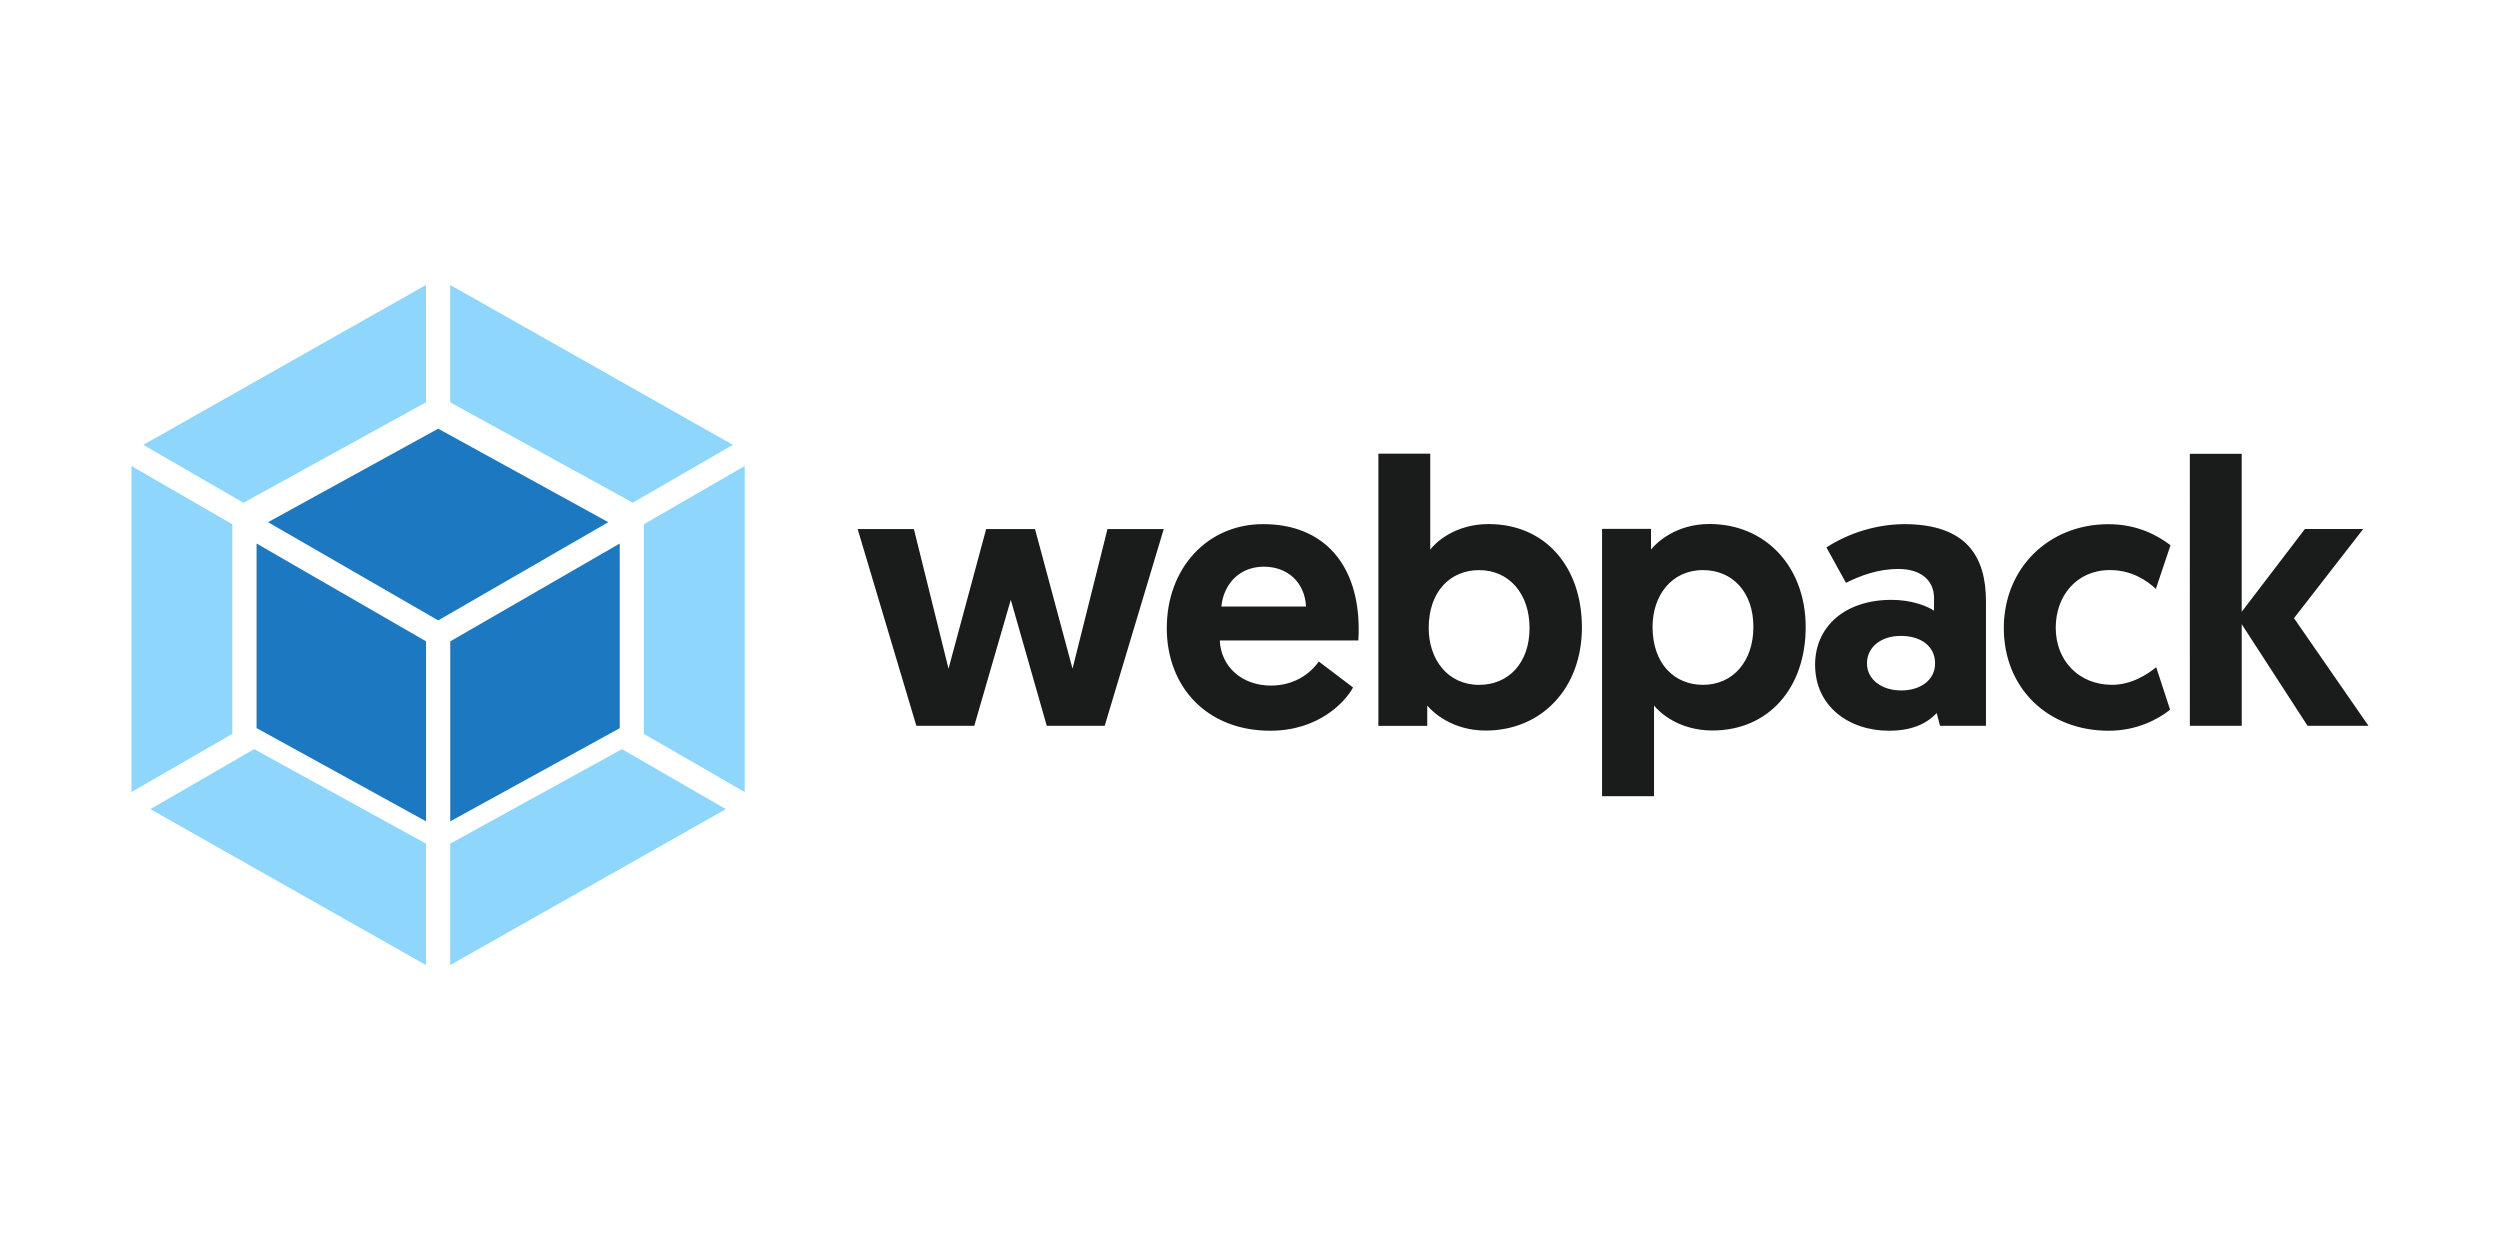
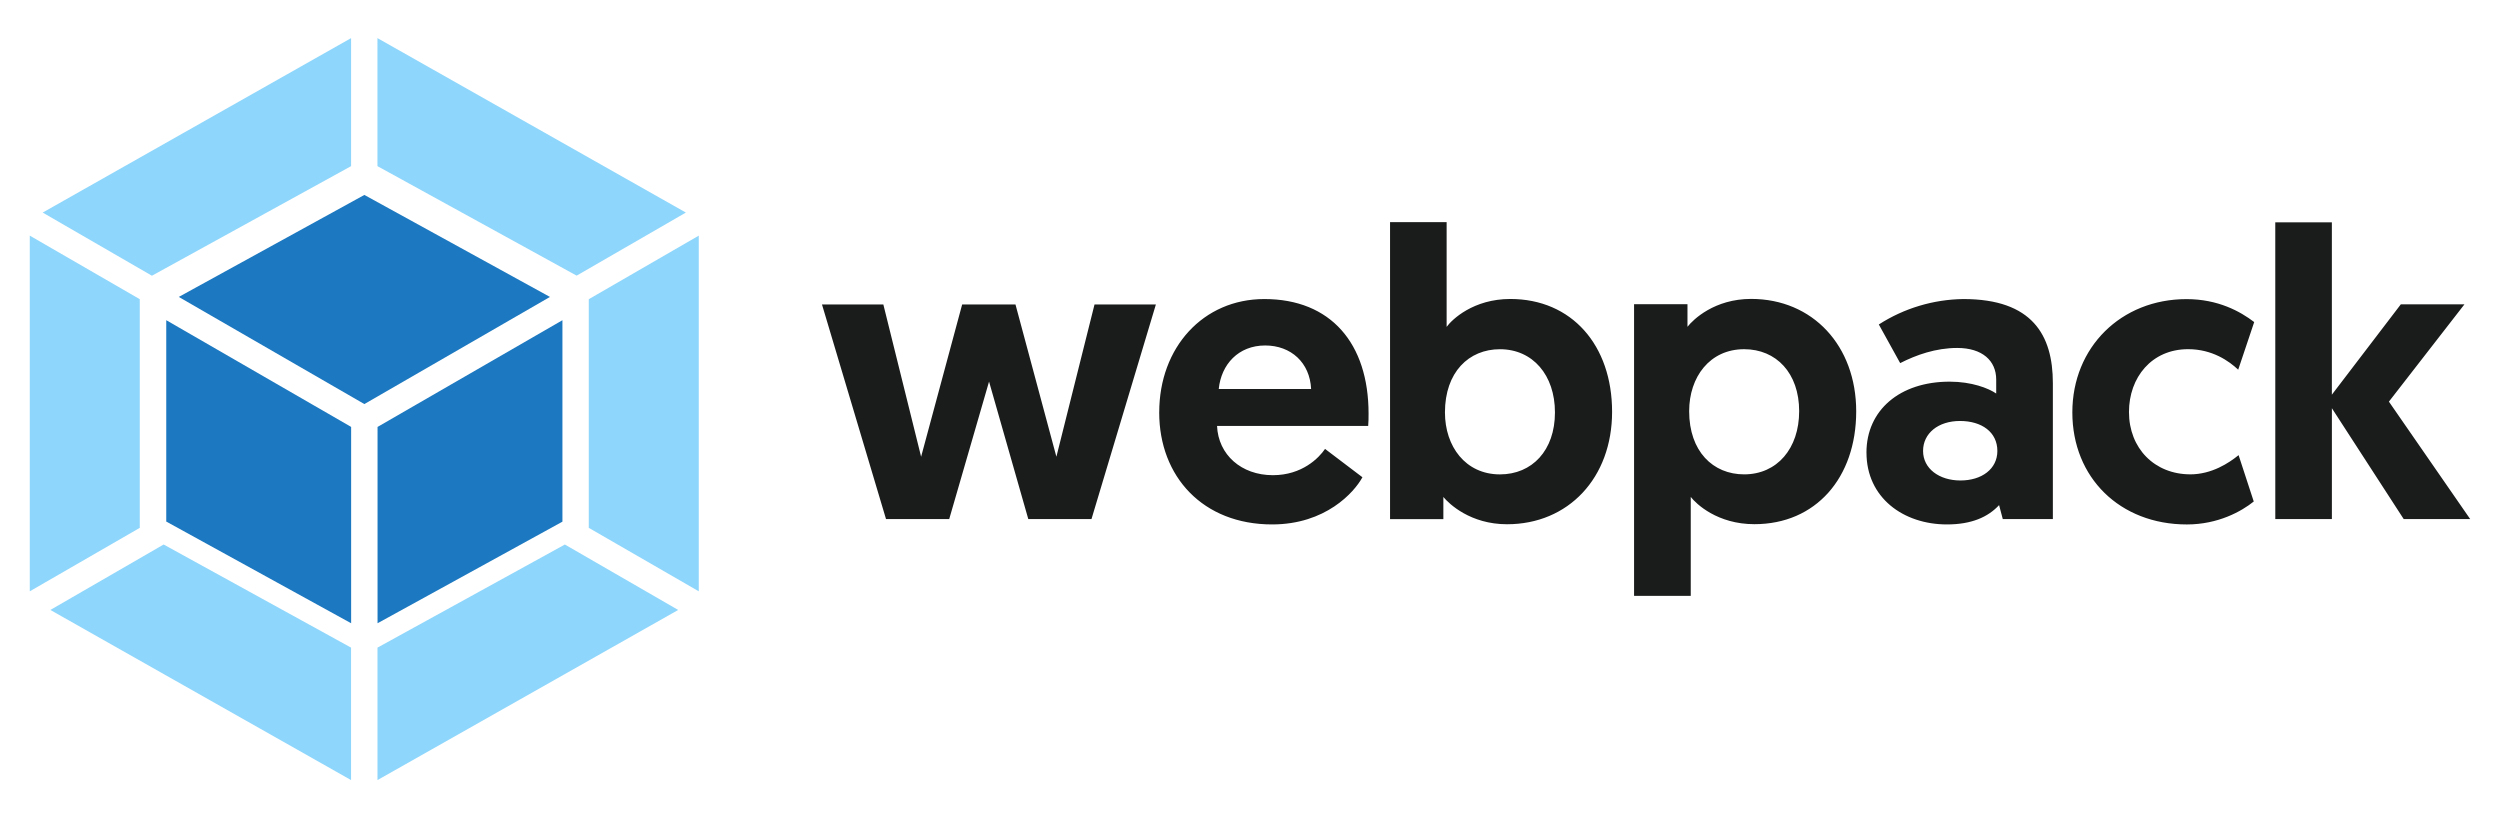
- <svg xmlns="http://www.w3.org/2000/svg" width="120" height="60">
+ <svg xmlns="http://www.w3.org/2000/svg" width="110" height="36" viewBox="5 12 110 36">
  <path d="M50.245 34.84h2.78l2.834-9.444h-2.7l-1.678 6.7-1.8-6.7h-2.346l-1.806 6.7-1.662-6.7h-2.7l2.818 9.444h2.78l1.753-6.05zm5.76-4.695c0 2.834 1.93 4.93 4.968 4.93 2.35 0 3.613-1.41 3.974-2.076l-1.645-1.247c-.27.398-1.01 1.156-2.295 1.156-1.392 0-2.403-.903-2.457-2.167h6.65c.017-.182.017-.36.017-.543 0-3.087-1.662-5.04-4.587-5.04-2.693 0-4.624 2.13-4.624 4.985zm2.62-1.03c.108-1.082.866-1.914 2.042-1.914 1.14 0 1.968.758 2.022 1.914zm7.533 5.726h2.35v-.974c.253.307 1.193 1.2 2.8 1.2 2.7 0 4.624-2.04 4.624-4.948 0-2.925-1.77-4.964-4.48-4.964-1.624 0-2.565.903-2.8 1.227v-4.607h-2.49V34.84zm2.42-4.695c0-1.77 1.048-2.78 2.42-2.78 1.446 0 2.42 1.14 2.42 2.78 0 1.678-1.01 2.727-2.42 2.727-1.517 0-2.42-1.23-2.42-2.727zm8.325 8.072h2.49v-4.354c.236.307 1.173 1.2 2.8 1.2 2.7 0 4.48-2.04 4.48-4.964 0-2.888-1.914-4.948-4.624-4.948-1.608 0-2.548.903-2.8 1.227v-.994h-2.35v12.824zm2.42-8.126c0-1.5.903-2.727 2.42-2.727 1.41 0 2.42 1.048 2.42 2.727 0 1.645-.974 2.78-2.42 2.78-1.372 0-2.42-1.01-2.42-2.78zm7.802 1.823c0 1.985 1.624 3.16 3.54 3.16 1.085 0 1.806-.324 2.295-.85l.162.613h2.204v-5.98c0-2.113-.903-3.7-3.937-3.7a7.05 7.05 0 0 0-3.721 1.119l.94 1.7c.704-.36 1.57-.667 2.51-.667 1.102 0 1.715.56 1.715 1.392v.613c-.344-.236-1.085-.522-2.042-.522-2.204-.003-3.667 1.26-3.667 3.12zm2.49-.074c0-.775.667-1.318 1.624-1.318s1.645.49 1.645 1.318c0 .795-.688 1.3-1.624 1.3s-1.645-.522-1.645-1.3zm11.76 1.03c-1.57 0-2.7-1.14-2.7-2.743 0-1.517.994-2.764 2.602-2.764 1.065 0 1.8.522 2.204.903l.704-2.096c-.613-.468-1.59-1.01-2.98-1.01-2.872 0-5.022 2.113-5.022 4.985s2.096 4.93 5.04 4.93c1.372 0 2.403-.576 2.942-1.01l-.667-2.04c-.418.34-1.176.846-2.133.846zm3.738 1.968h2.49v-4.877l3.16 4.877h2.925l-3.576-5.167 3.323-4.28h-2.8l-3.033 3.974v-7.583h-2.49z" fill="#1a1c1c" />
  <path d="M34.84 38.838l-13.23 7.485v-5.828l8.244-4.536zm.906-.82v-15.65l-4.84 2.797v10.06zm-28.53.82l13.23 7.485v-5.828L12.2 35.958zm-.906-.82v-15.65l4.84 2.797v10.06zm.568-16.665l13.57-7.676v5.633l-8.764 4.822zm28.3 0l-13.57-7.676v5.633l8.764 4.818z" fill="#8ed6fb" />
  <path d="M20.45 39.423l-8.135-4.475v-8.86l8.135 4.696zm1.162 0l8.135-4.47v-8.864l-8.135 4.696zm-.58-8.976zm-8.166-5.382l8.166-4.488 8.166 4.488-8.166 4.714z" fill="#1c78c0" />
</svg>
